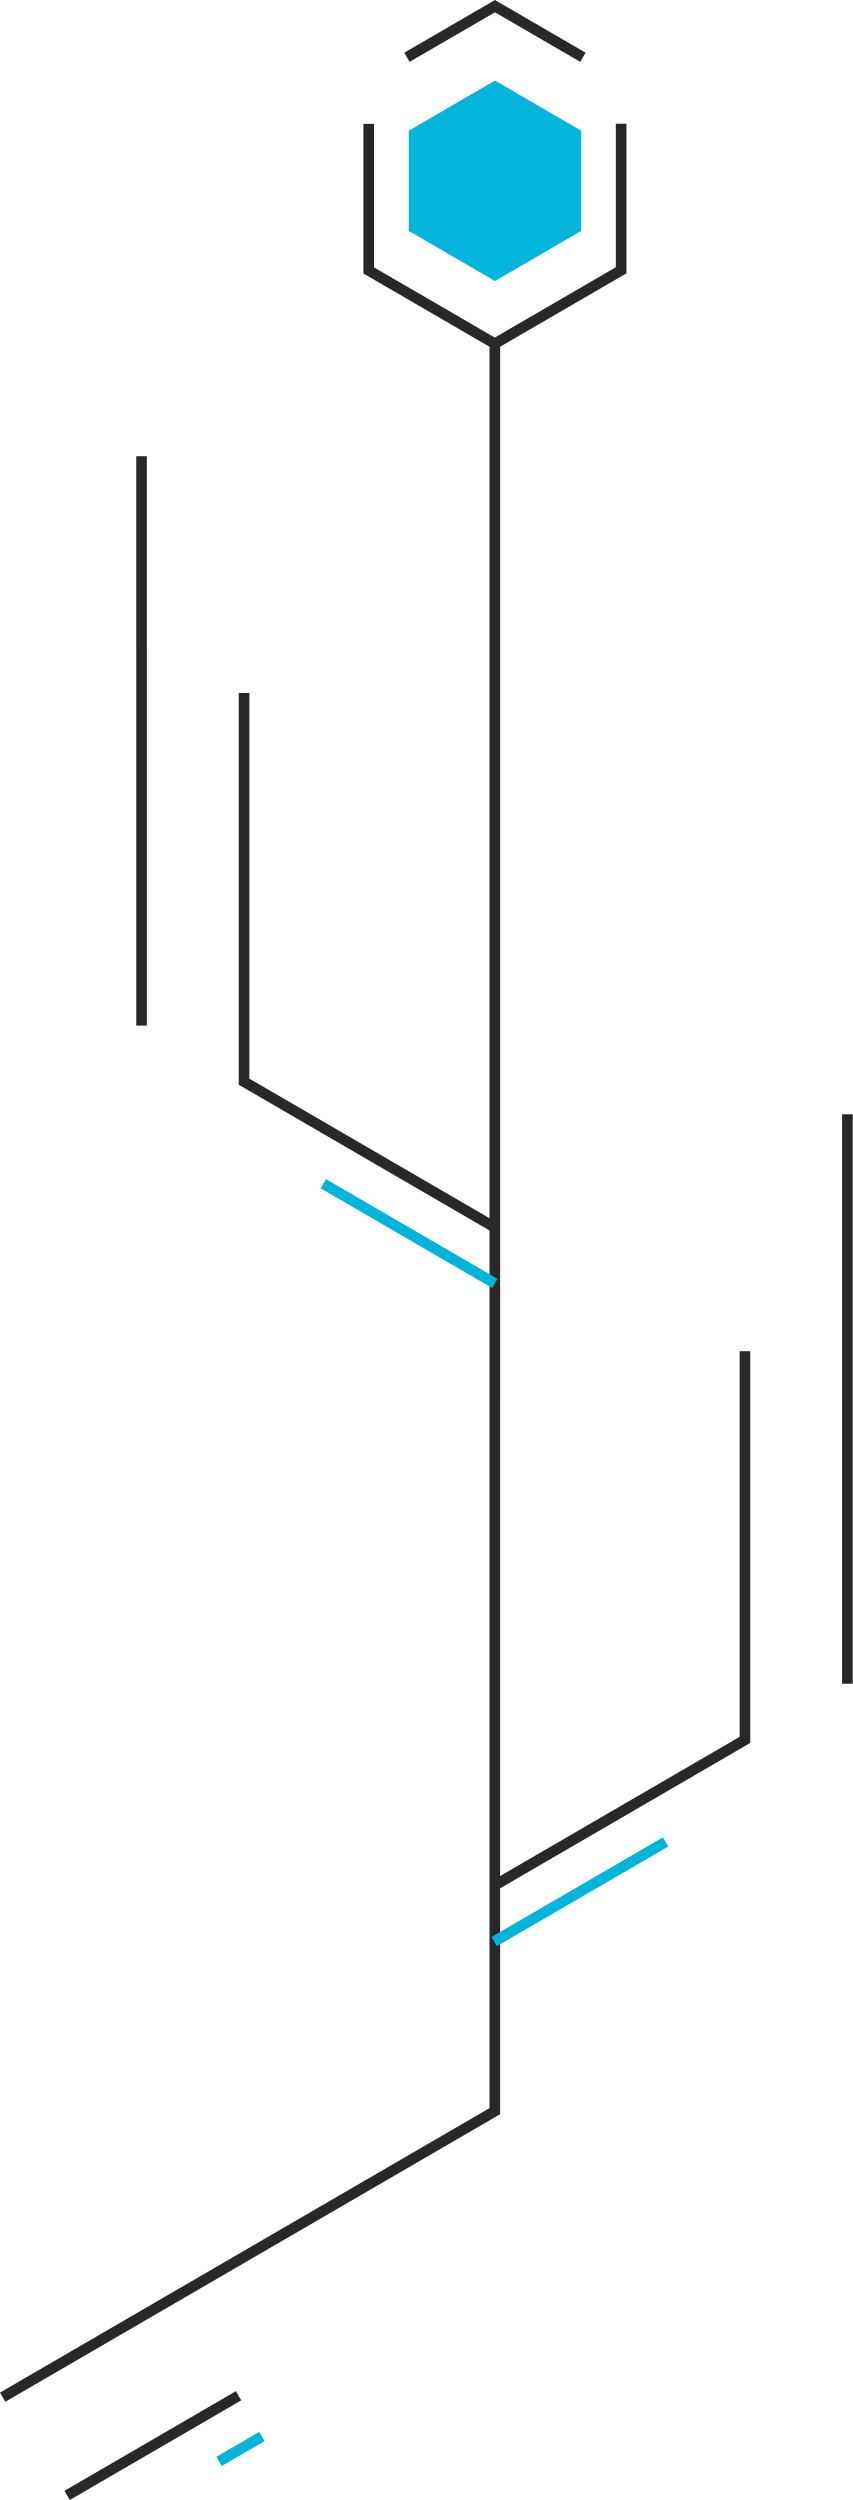
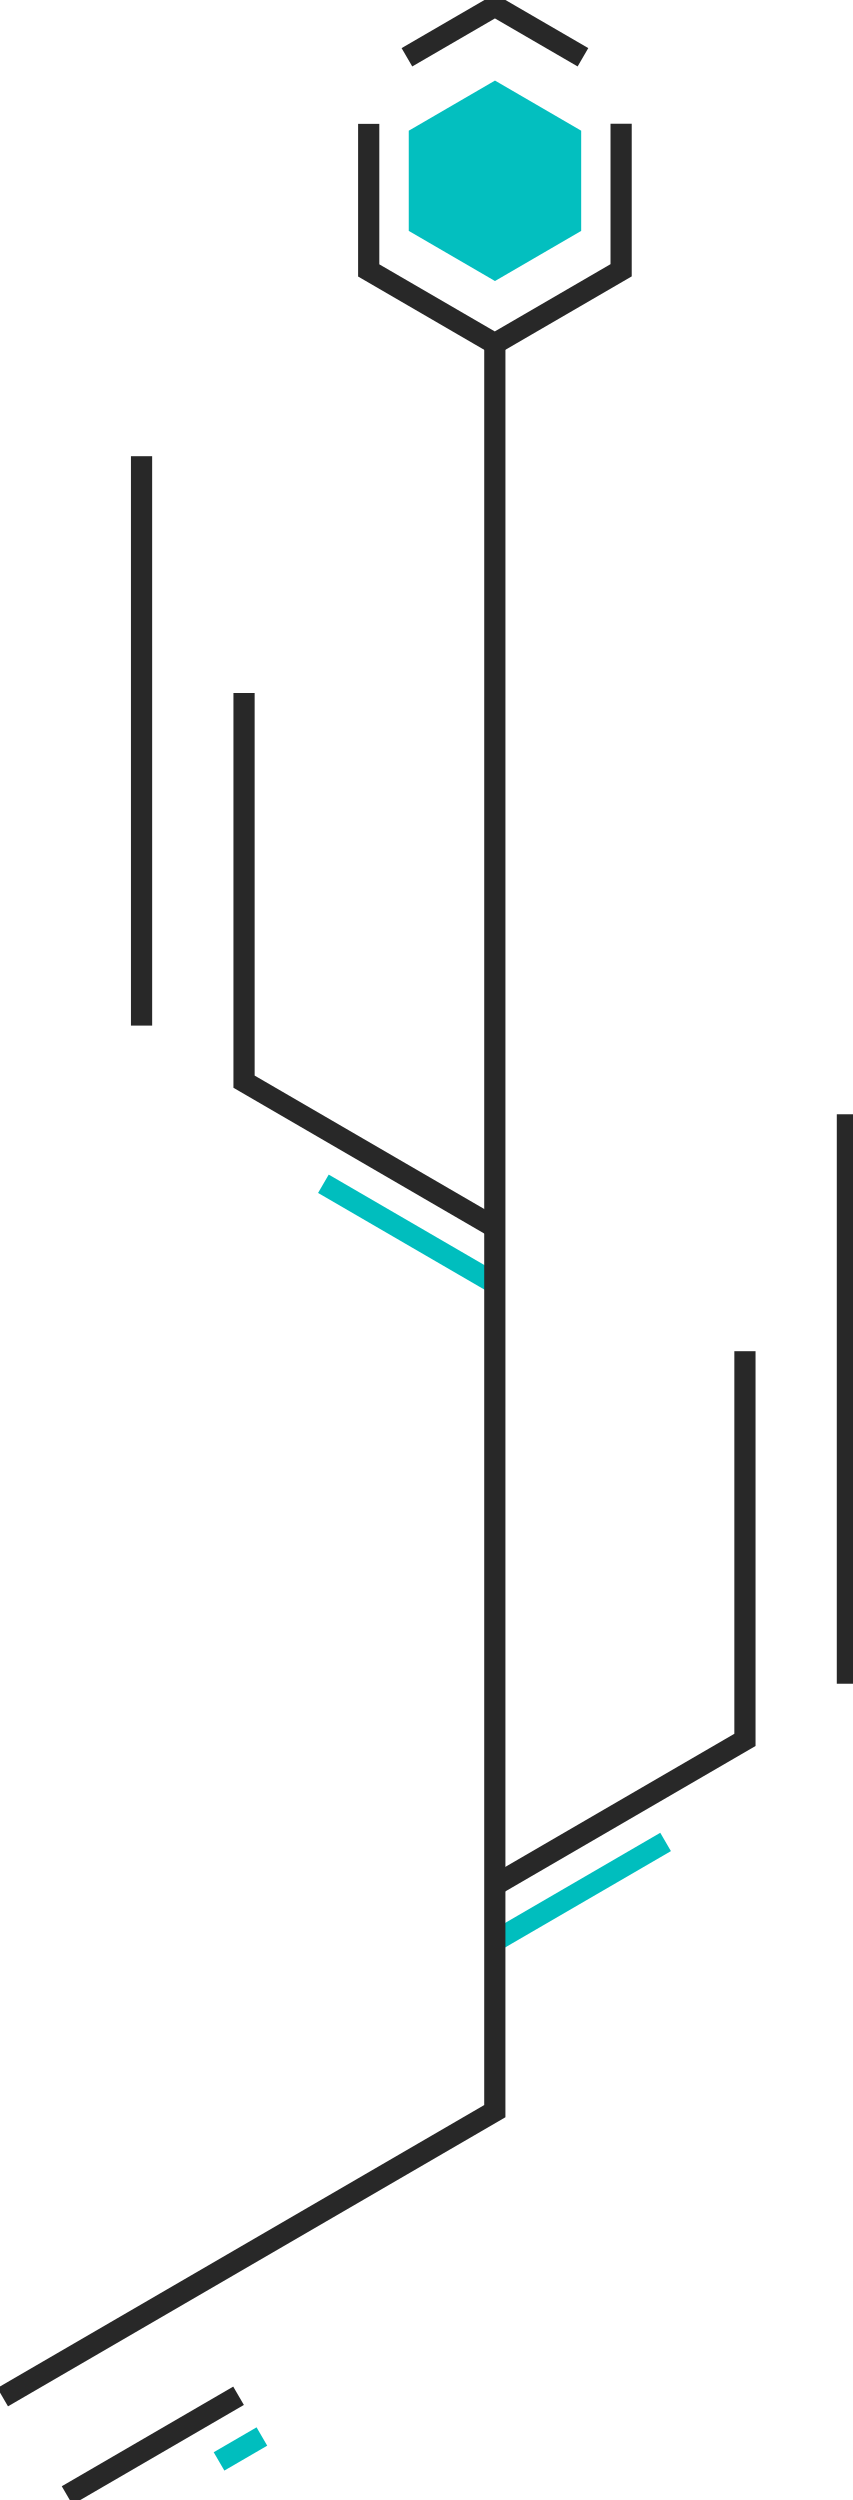
<svg xmlns="http://www.w3.org/2000/svg" id="svg31" version="1.1" viewBox="0 0 21.266 62.348" height="235.647" width="80.376">
  <defs id="defs25" />
  <g transform="translate(-100.0636,-452.3635)" id="layer1">
    <g transform="translate(-122.0732)" id="g46">
-       <path style="stroke:#282828;stroke-width:0.265;stroke-miterlimit:4;stroke-dasharray:none;stroke-opacity:1" d="m 222.203,512.147 12.274,-7.133 5.3e-4,-44.077" fill="none" stroke="#000000" stroke-width="0.127" id="path44" />
-       <path style="stroke:#282828;stroke-width:0.265;stroke-miterlimit:4;stroke-dasharray:none;stroke-opacity:1" d="m 234.46,499.39 6.255,-3.635 1.3e-4,-9.694" fill="none" stroke="#000000" stroke-width="0.127" id="path46" />
-       <path d="m 232.331,458.122 2.15,1.25 2.15,-1.25 -2e-5,-2.499 -2.15,-1.25 -2.15,1.25 z" fill="#000000" opacity="0.988" style="fill:#00b4dc;fill-opacity:1;stroke-width:0.347;stroke-miterlimit:4;stroke-dasharray:none;paint-order:markers fill stroke" id="path48" />
-       <path style="fill:none;stroke:#282828;stroke-width:0.265;stroke-miterlimit:4;stroke-dasharray:none;stroke-opacity:1" d="m 231.332,455.453 2e-5,3.655 3.144,1.827 3.151,-1.831 -2e-5,-3.655" id="path50" />
-       <path style="stroke:#282828;stroke-width:0.265;stroke-miterlimit:4;stroke-dasharray:none;stroke-opacity:1" d="m 223.81,514.597 4.276,-2.485" id="path52" />
-       <path style="stroke:#00b4dc;stroke-width:0.265;stroke-miterlimit:4;stroke-dasharray:none;stroke-opacity:1" d="m 227.599,513.749 1.069,-0.621" id="path54" />
-       <path style="stroke:#282828;stroke-width:0.265;stroke-miterlimit:4;stroke-dasharray:none;stroke-opacity:1" d="m 243.27,494.354 3.7e-4,-14.201" id="path56" />
-       <path style="fill:none;stroke:#282828;stroke-width:0.265;stroke-miterlimit:4;stroke-dasharray:none;stroke-opacity:1" d="m 234.478,482.975 -6.255,-3.635 1.3e-4,-9.694" id="path58" />
-       <path style="stroke:#282828;stroke-width:0.265;stroke-miterlimit:4;stroke-dasharray:none;stroke-opacity:1" d="m 225.667,477.941 -2.7e-4,-14.201" id="path60" />
-       <path style="fill:none;stroke:#282828;stroke-width:0.265;stroke-miterlimit:4;stroke-dasharray:none;stroke-opacity:1" d="m 236.675,453.792 -2.195,-1.275 -2.195,1.275" id="path62" />
-       <path id="path52-0" d="m 234.46,500.785 4.276,-2.485" style="stroke:#00b4dc;stroke-width:0.265;stroke-miterlimit:4;stroke-dasharray:none;stroke-opacity:1" />
-       <path id="path52-5" d="m 230.202,481.886 4.276,2.485" style="stroke:#00b4dc;stroke-width:0.265;stroke-miterlimit:4;stroke-dasharray:none;stroke-opacity:1" />
+       <path style="stroke:#282828;stroke-width:0.529;stroke-miterlimit:4;stroke-dasharray:none;stroke-opacity:1" d="m 234.46,499.39 6.255,-3.635 1.3e-4,-9.694" fill="none" stroke="#000000" stroke-width="0.127" id="path46" />
+       <path d="m 232.331,458.122 2.15,1.25 2.15,-1.25 -2e-5,-2.499 -2.15,-1.25 -2.15,1.25 z" fill="#000000" opacity="0.988" style="fill:#00bebe;fill-opacity:1;stroke-width:0.347;stroke-miterlimit:4;stroke-dasharray:none;paint-order:markers fill stroke" id="path48" />
+       <path style="fill:none;stroke:#282828;stroke-width:0.529;stroke-miterlimit:4;stroke-dasharray:none;stroke-opacity:1" d="m 231.332,455.453 2e-5,3.655 3.144,1.827 3.151,-1.831 -2e-5,-3.655" id="path50" />
+       <path style="stroke:#282828;stroke-width:0.529;stroke-miterlimit:4;stroke-dasharray:none;stroke-opacity:1" d="m 223.81,514.597 4.276,-2.485" id="path52" />
+       <path style="stroke:#00bebe;stroke-width:0.529;stroke-miterlimit:4;stroke-dasharray:none;stroke-opacity:1" d="m 227.599,513.749 1.069,-0.621" id="path54" />
+       <path style="stroke:#282828;stroke-width:0.529;stroke-miterlimit:4;stroke-dasharray:none;stroke-opacity:1" d="m 243.27,494.354 3.7e-4,-14.201" id="path56" />
+       <path style="fill:none;stroke:#282828;stroke-width:0.529;stroke-miterlimit:4;stroke-dasharray:none;stroke-opacity:1" d="m 234.478,482.975 -6.255,-3.635 1.3e-4,-9.694" id="path58" />
+       <path style="stroke:#282828;stroke-width:0.529;stroke-miterlimit:4;stroke-dasharray:none;stroke-opacity:1" d="m 225.667,477.941 -2.7e-4,-14.201" id="path60" />
+       <path style="fill:none;stroke:#282828;stroke-width:0.529;stroke-miterlimit:4;stroke-dasharray:none;stroke-opacity:1" d="m 236.675,453.792 -2.195,-1.275 -2.195,1.275" id="path62" />
+       <path id="path52-0" d="m 234.46,500.785 4.276,-2.485" style="stroke:#00bebe;stroke-width:0.529;stroke-miterlimit:4;stroke-dasharray:none;stroke-opacity:1" />
+       <path id="path52-5" d="m 230.202,481.886 4.276,2.485" style="stroke:#00bebe;stroke-width:0.529;stroke-miterlimit:4;stroke-dasharray:none;stroke-opacity:1" />
+       <path id="path843" stroke-width="0.127" stroke="#000000" fill="none" d="m 222.203,512.147 12.274,-7.133 5.3e-4,-44.077" style="stroke:#282828;stroke-width:0.529;stroke-miterlimit:4;stroke-dasharray:none;stroke-opacity:1" />
    </g>
  </g>
</svg>
